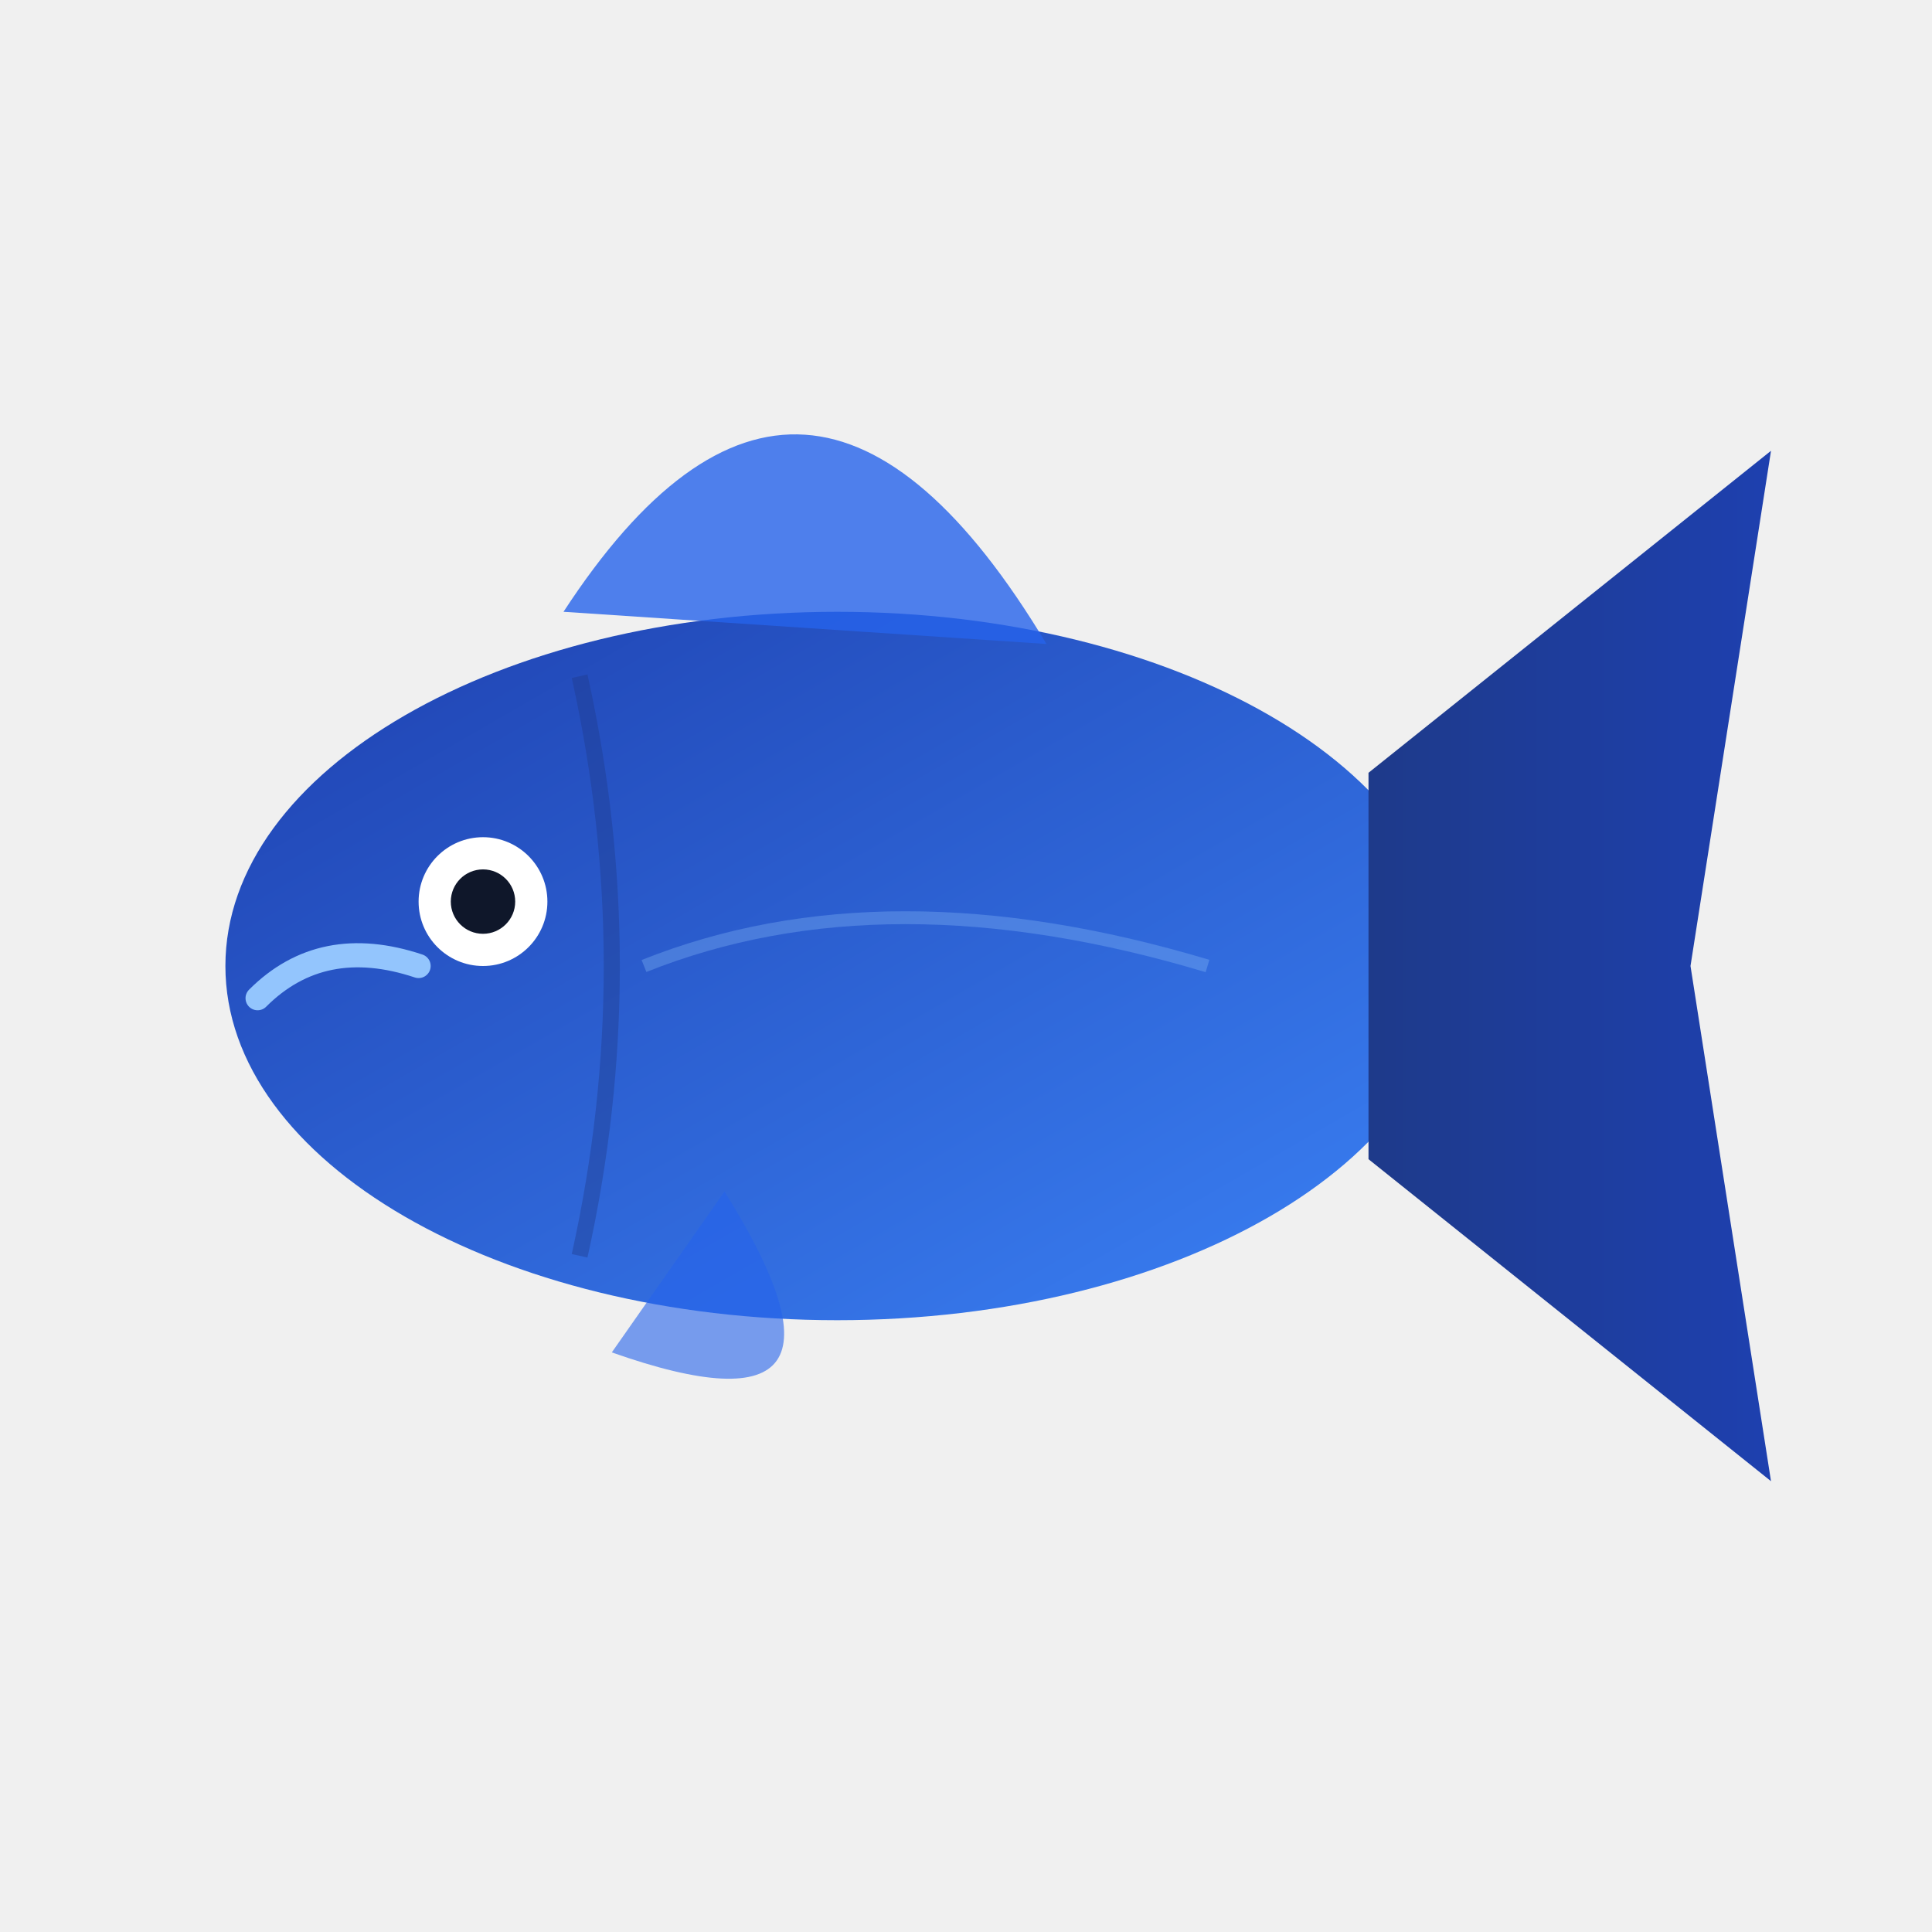
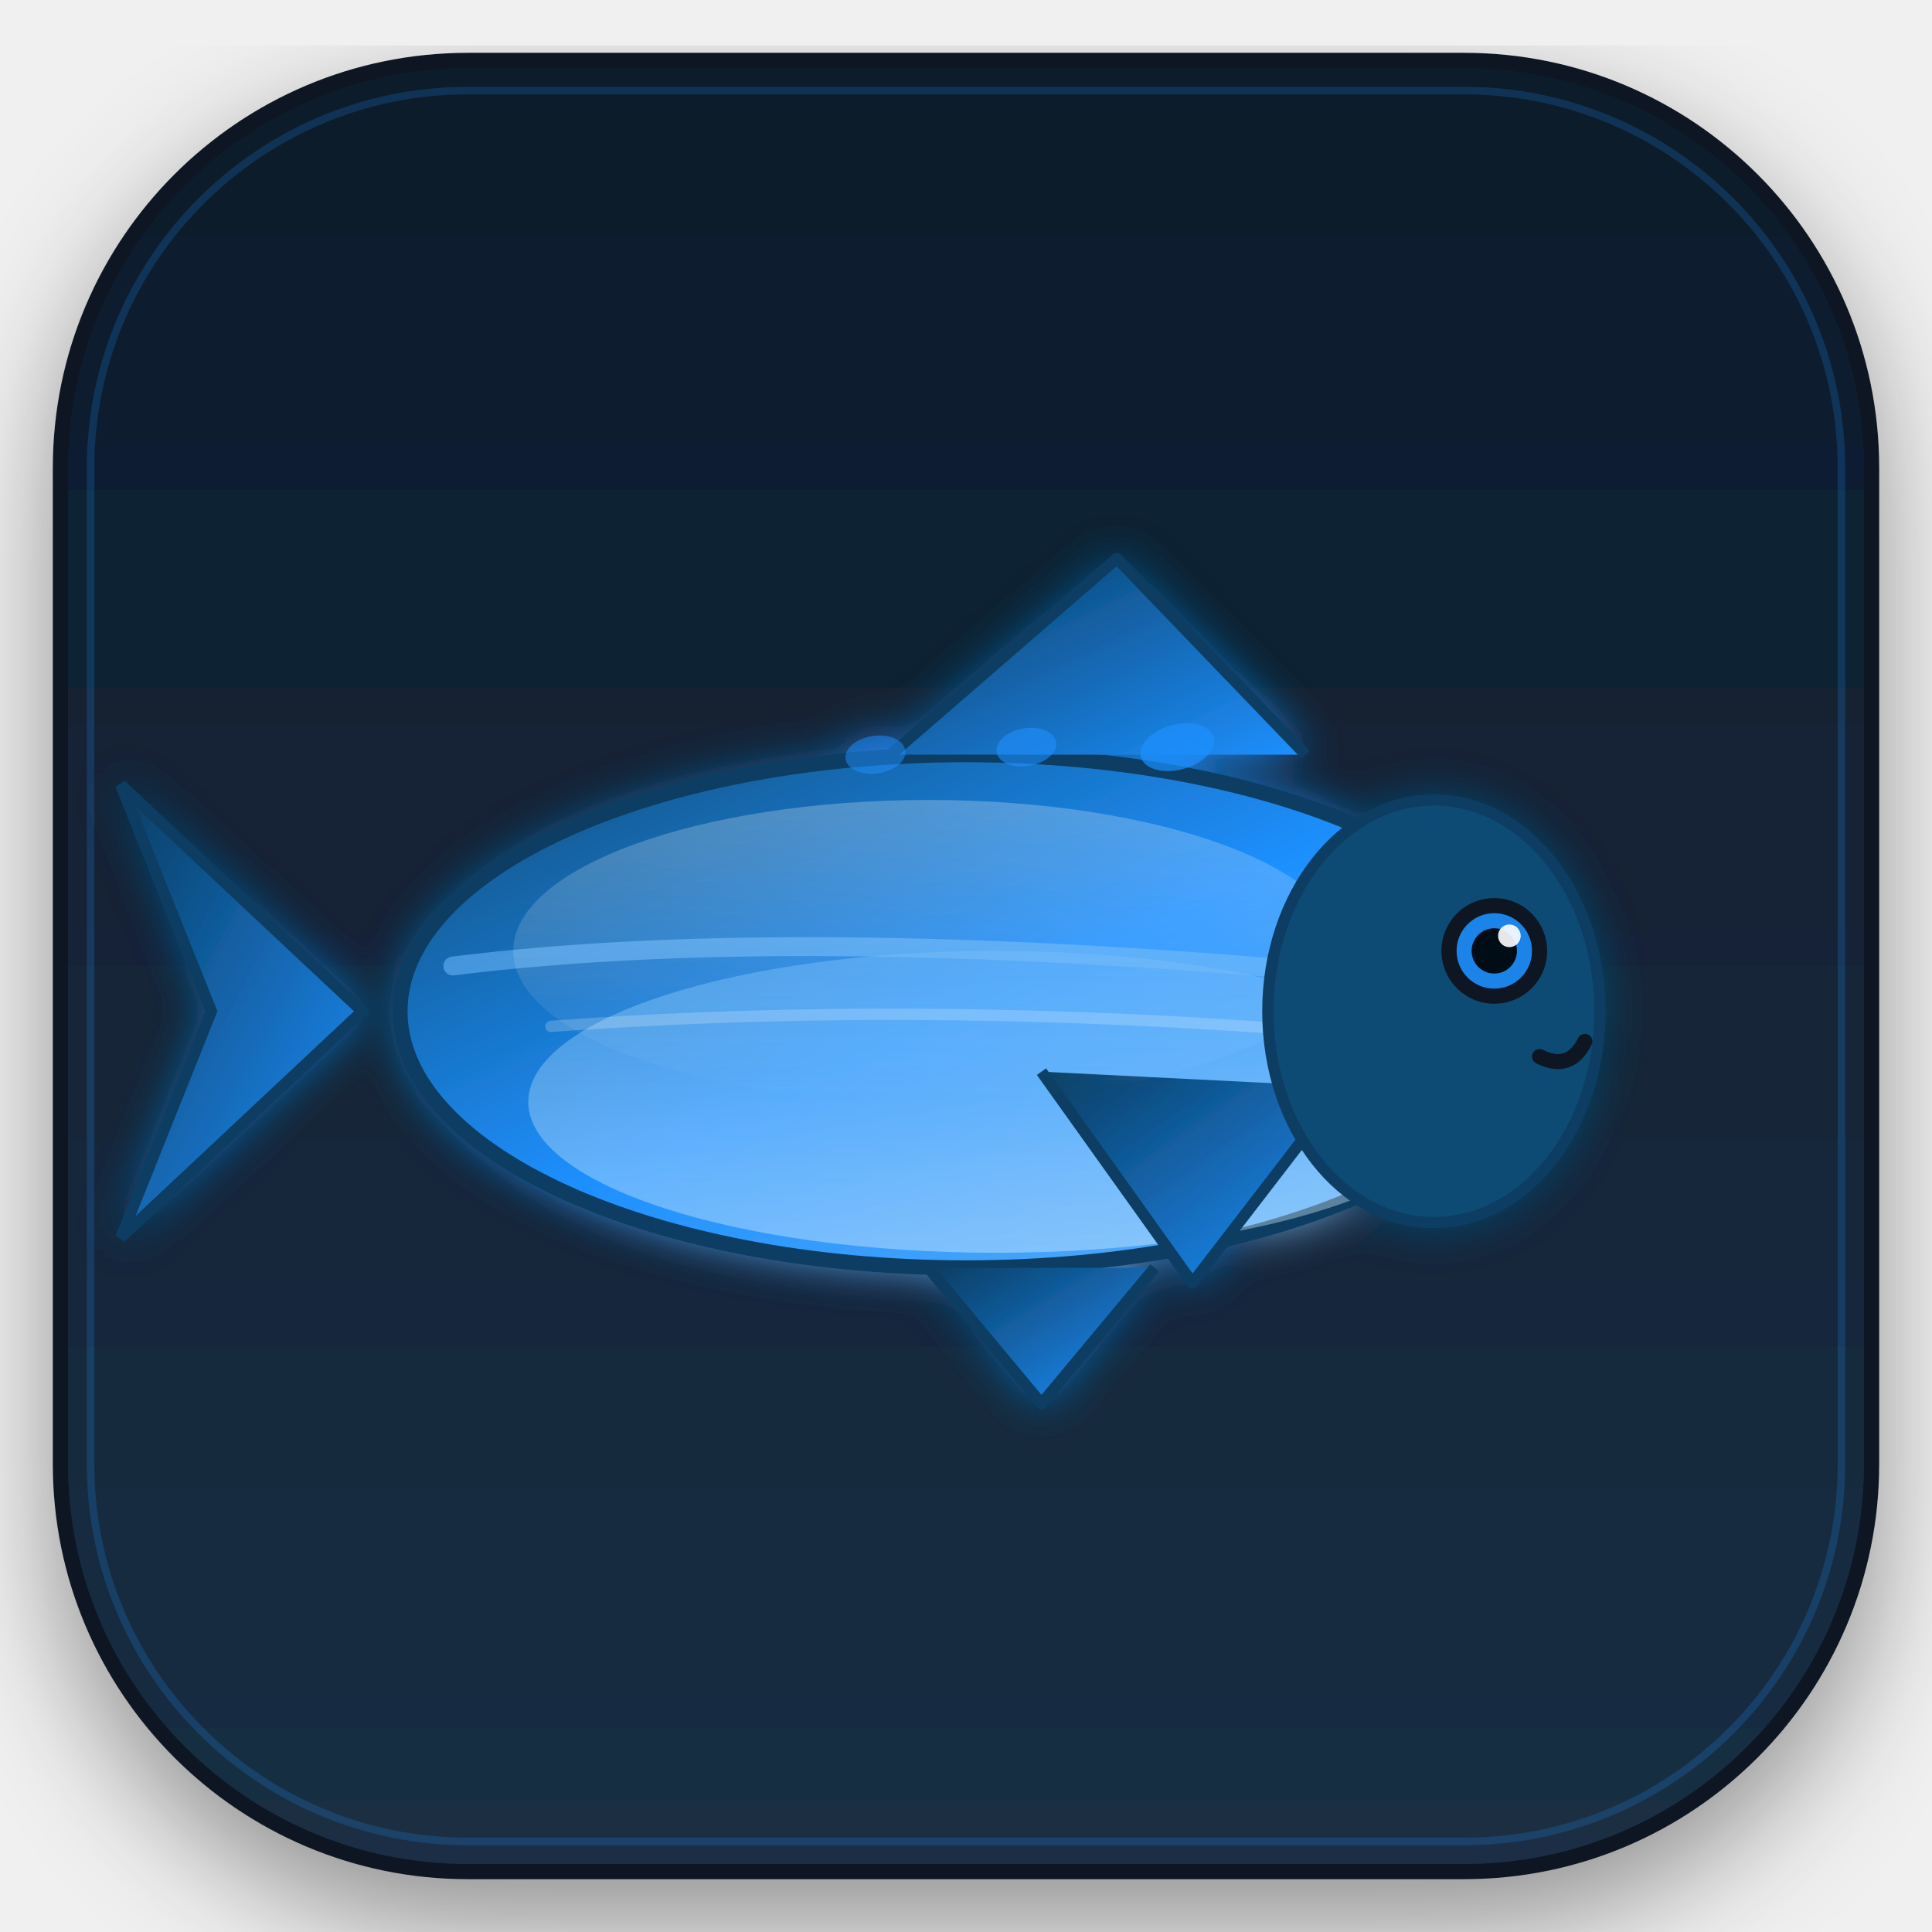
- <svg xmlns="http://www.w3.org/2000/svg" viewBox="0 0 120 120" width="120" height="120">
+ <svg xmlns="http://www.w3.org/2000/svg" width="256" height="256" viewBox="0 0 256 256">
  <defs>
-     <linearGradient id="fishGrad" x1="0%" y1="0%" x2="100%" y2="100%">
-       <stop offset="0%" style="stop-color:#1e40af;stop-opacity:1" />
-       <stop offset="100%" style="stop-color:#3b82f6;stop-opacity:1" />
+     <linearGradient id="bgGrad" x1="0" y1="0" x2="0" y2="1">
+       <stop offset="0%" stop-color="#0d1b2a" />
+       <stop offset="100%" stop-color="#1a2e44" />
    </linearGradient>
-     <linearGradient id="tailGrad" x1="0%" y1="0%" x2="100%" y2="0%">
-       <stop offset="0%" style="stop-color:#1e3a8a;stop-opacity:1" />
-       <stop offset="100%" style="stop-color:#1e40af;stop-opacity:1" />
+     <linearGradient id="bodyGrad" x1="0" y1="0" x2="1" y2="1">
+       <stop offset="0%" stop-color="#0f4c75" />
+       <stop offset="50%" stop-color="#1e90ff" />
+       <stop offset="100%" stop-color="#63b3f7" />
    </linearGradient>
+     <linearGradient id="bellyGrad" x1="0" y1="0" x2="0" y2="1">
+       <stop offset="0%" stop-color="#63b3f7" stop-opacity="0.9" />
+       <stop offset="100%" stop-color="#e8f4fd" stop-opacity="0.7" />
+     </linearGradient>
+     <linearGradient id="finGrad" x1="0" y1="0" x2="1" y2="1">
+       <stop offset="0%" stop-color="#0a3d62" />
+       <stop offset="100%" stop-color="#1e90ff" />
+     </linearGradient>
+     <linearGradient id="sheen" x1="0" y1="0" x2="0" y2="1">
+       <stop offset="0%" stop-color="#ffffff" stop-opacity="0.25" />
+       <stop offset="100%" stop-color="#ffffff" stop-opacity="0.0" />
+     </linearGradient>
+     <filter id="shadow" x="-10%" y="-10%" width="120%" height="120%">
+       <feDropShadow dx="0" dy="6" stdDeviation="8" flood-color="#000000" flood-opacity="0.4" />
+     </filter>
+     <filter id="glow">
+       <feGaussianBlur stdDeviation="3" result="blur" />
+       <feMerge>
+         <feMergeNode in="blur" />
+         <feMergeNode in="SourceGraphic" />
+       </feMerge>
+     </filter>
  </defs>
-   <ellipse cx="52" cy="60" rx="38" ry="22" fill="url(#fishGrad)" />
-   <path d="M85 48 L110 28 L105 60 L110 92 L85 72 Z" fill="url(#tailGrad)" />
-   <path d="M35 38 Q50 15 65 40" fill="#2563eb" opacity="0.8" />
-   <path d="M45 74 Q55 90 38 84" fill="#2563eb" opacity="0.6" />
-   <circle cx="30" cy="56" r="4" fill="white" />
-   <circle cx="30" cy="56" r="2" fill="#0f172a" />
-   <path d="M16 62 Q20 58 26 60" stroke="#93c5fd" stroke-width="1.5" fill="none" stroke-linecap="round" />
-   <path d="M36 42 Q40 60 36 78" stroke="#1e3a8a" stroke-width="1" fill="none" opacity="0.4" />
-   <path d="M40 60 Q55 54 75 60" stroke="#93c5fd" stroke-width="0.8" fill="none" opacity="0.3" />
+   <rect x="8" y="8" width="240" height="240" rx="54" fill="url(#bgGrad)" stroke="#0a1520" stroke-width="2" filter="url(#shadow)" />
+   <rect x="12" y="12" width="232" height="232" rx="50" fill="none" stroke="#1e90ff" stroke-width="1" opacity="0.2" />
+   <g transform="translate(128, 134)" filter="url(#glow)">
+     <path d="M -80 0 L -112 -30 L -100 0 L -112 30 Z" fill="url(#finGrad)" stroke="#0a3d62" stroke-width="1.5" />
+     <ellipse cx="0" cy="0" rx="75" ry="34" fill="url(#bodyGrad)" stroke="#0a3d62" stroke-width="2" />
+     <ellipse cx="4" cy="12" rx="62" ry="20" fill="url(#bellyGrad)" opacity="0.55" />
+     <path d="M -10 -34 L 20 -60 L 45 -34" fill="url(#finGrad)" stroke="#0a3d62" stroke-width="1.5" stroke-linejoin="round" />
+     <path d="M 10 8 L 30 36 L 50 10" fill="url(#finGrad)" stroke="#0a3d62" stroke-width="1.5" stroke-linejoin="round" />
+     <path d="M -5 34 L 10 52 L 25 34" fill="url(#finGrad)" stroke="#0a3d62" stroke-width="1.5" stroke-linejoin="round" />
+     <path d="M -68 -6 Q -20 -12 60 -4" fill="none" stroke="#63b3f7" stroke-width="2.5" stroke-linecap="round" opacity="0.6" />
+     <path d="M -55 2 Q 0 -2 62 4" fill="none" stroke="#ffffff" stroke-width="1.5" stroke-linecap="round" opacity="0.2" />
+     <ellipse cx="-5" cy="-8" rx="55" ry="20" fill="url(#sheen)" />
+     <ellipse cx="62" cy="0" rx="22" ry="28" fill="#0f4c75" stroke="#0a3d62" stroke-width="1.5" />
+     <circle cx="70" cy="-8" r="7" fill="#0a1520" />
+     <circle cx="70" cy="-8" r="5" fill="#1e90ff" opacity="0.9" />
+     <circle cx="70" cy="-8" r="3" fill="#000a14" />
+     <circle cx="72" cy="-10" r="1.5" fill="#ffffff" opacity="0.9" />
+     <path d="M 82 4 Q 80 8 76 6" fill="none" stroke="#0a1520" stroke-width="2" stroke-linecap="round" />
+     <ellipse cx="28" cy="-35" rx="5" ry="3" fill="#1e90ff" opacity="0.7" transform="rotate(-15,28,-35)" />
+     <ellipse cx="8" cy="-35" rx="4" ry="2.5" fill="#1e90ff" opacity="0.6" transform="rotate(-10,8,-35)" />
+     <ellipse cx="-12" cy="-34" rx="4" ry="2.5" fill="#1e90ff" opacity="0.5" transform="rotate(-8,-12,-34)" />
+   </g>
</svg>
